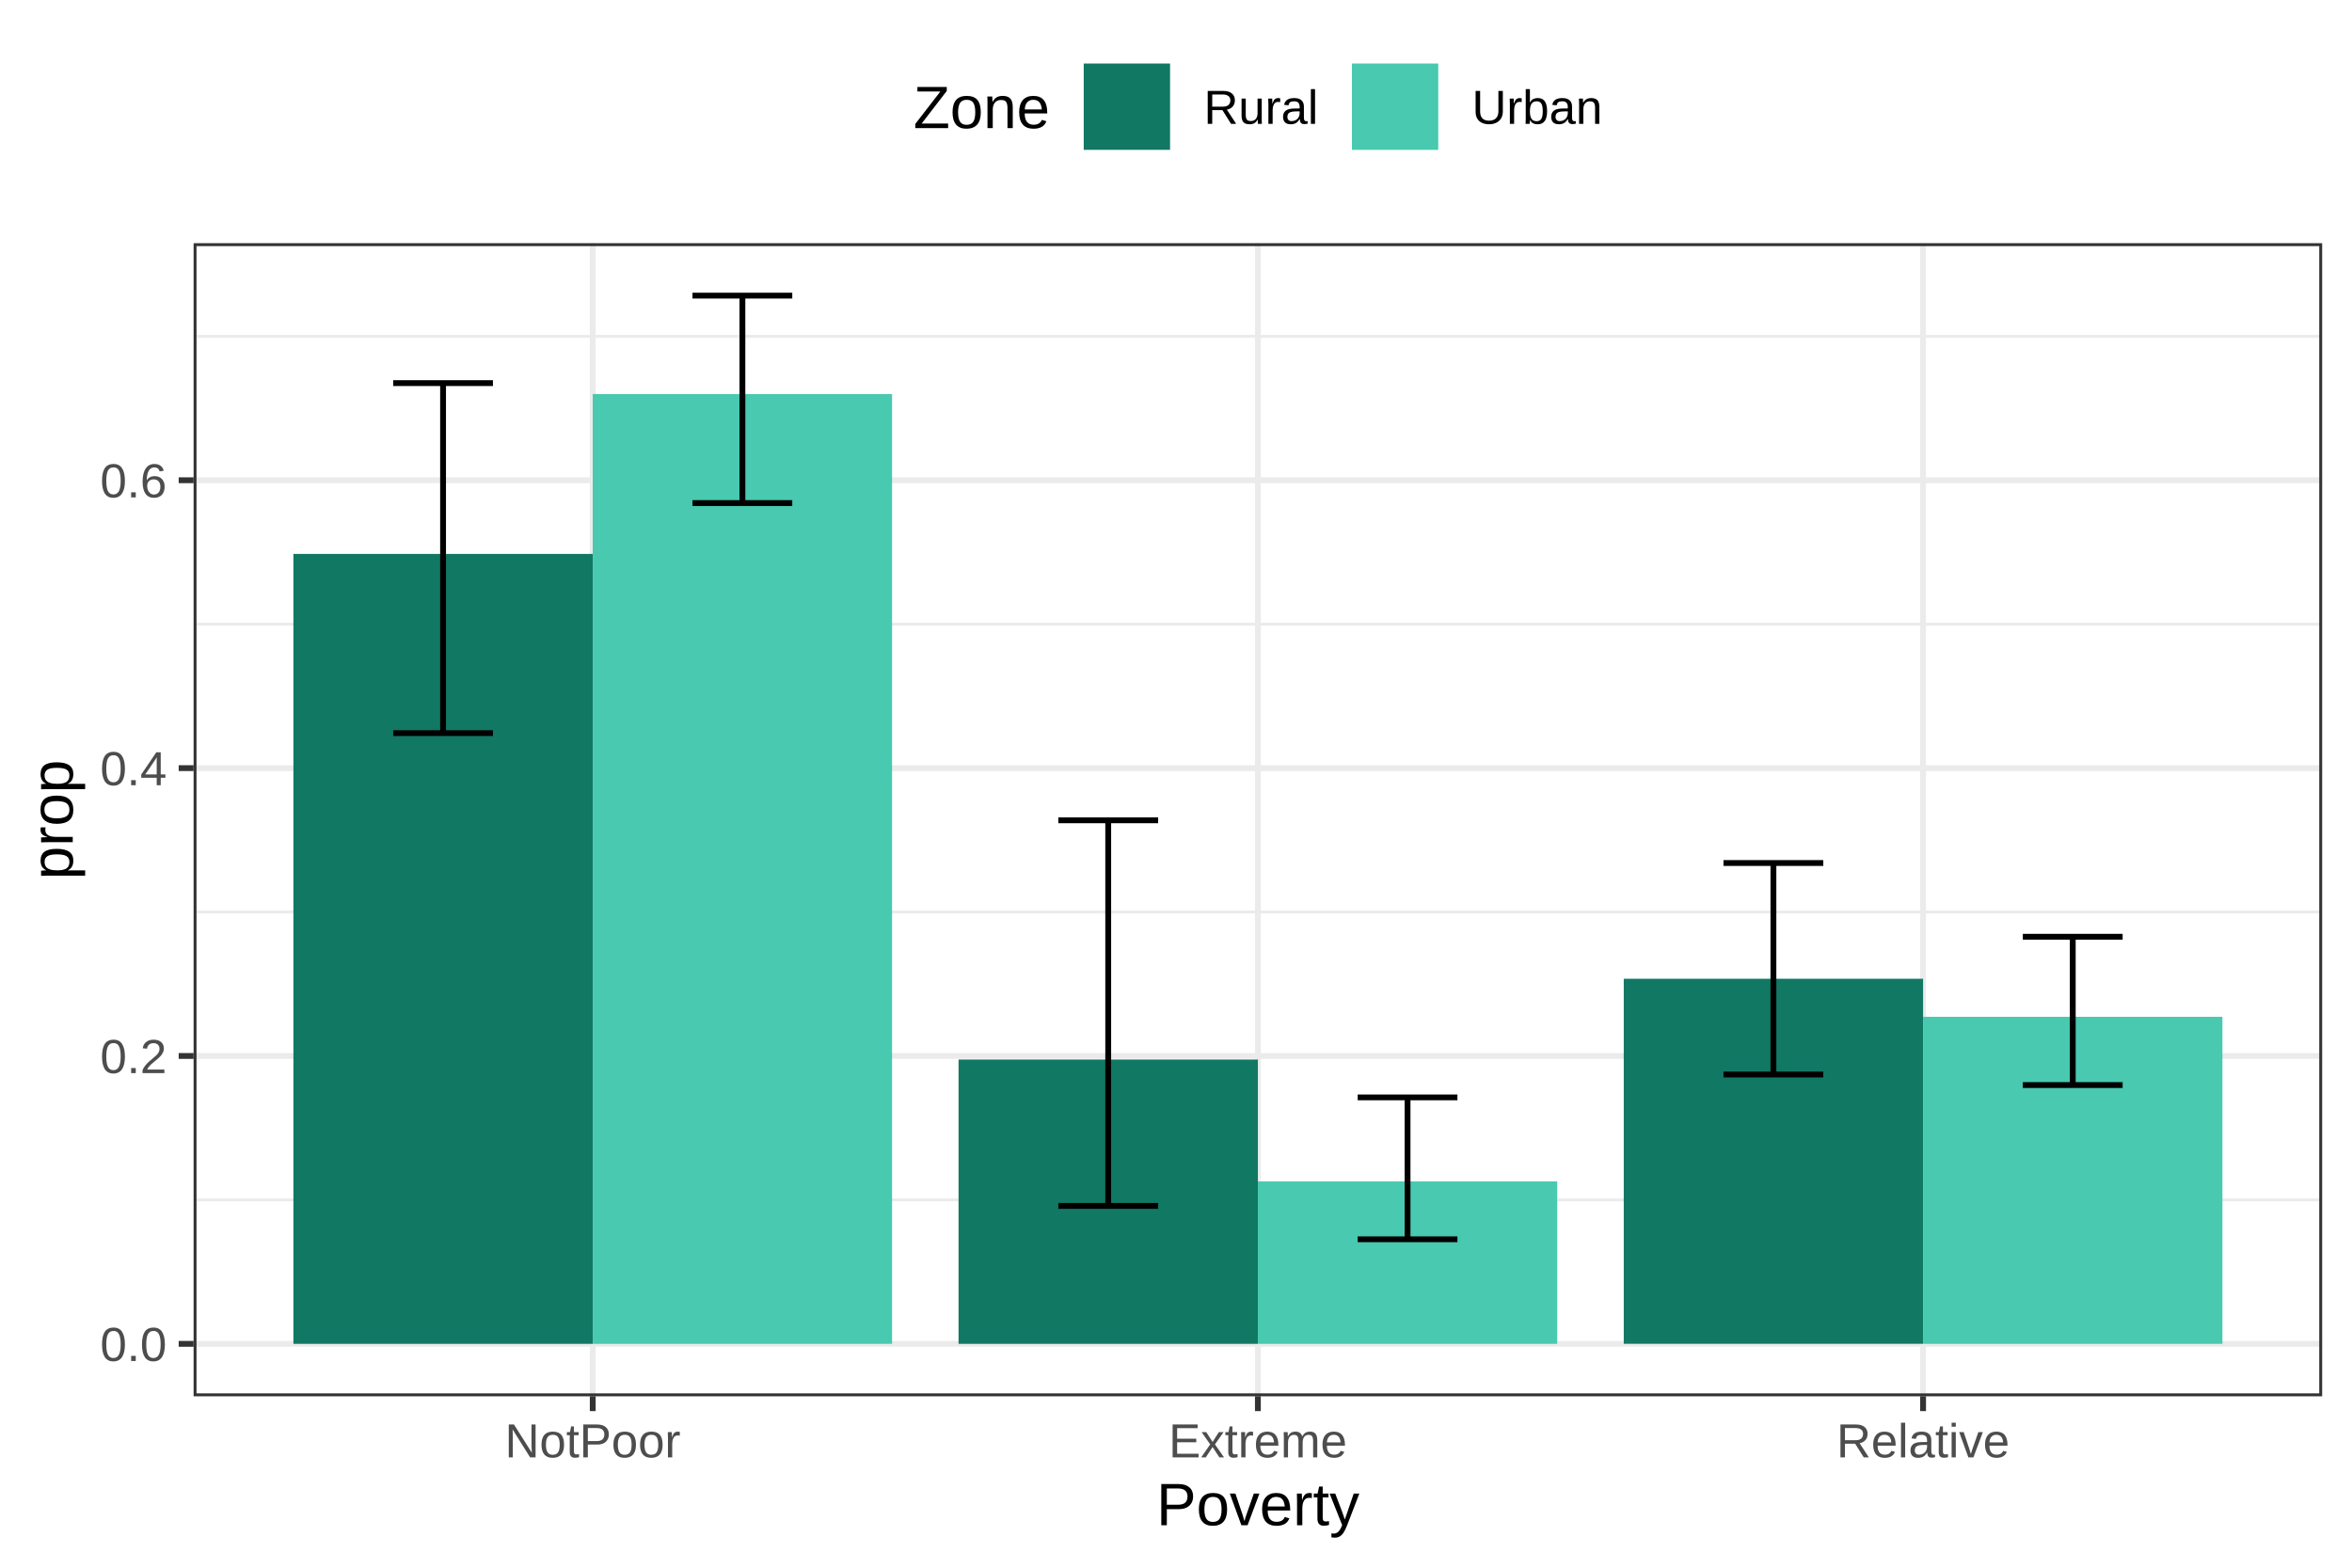
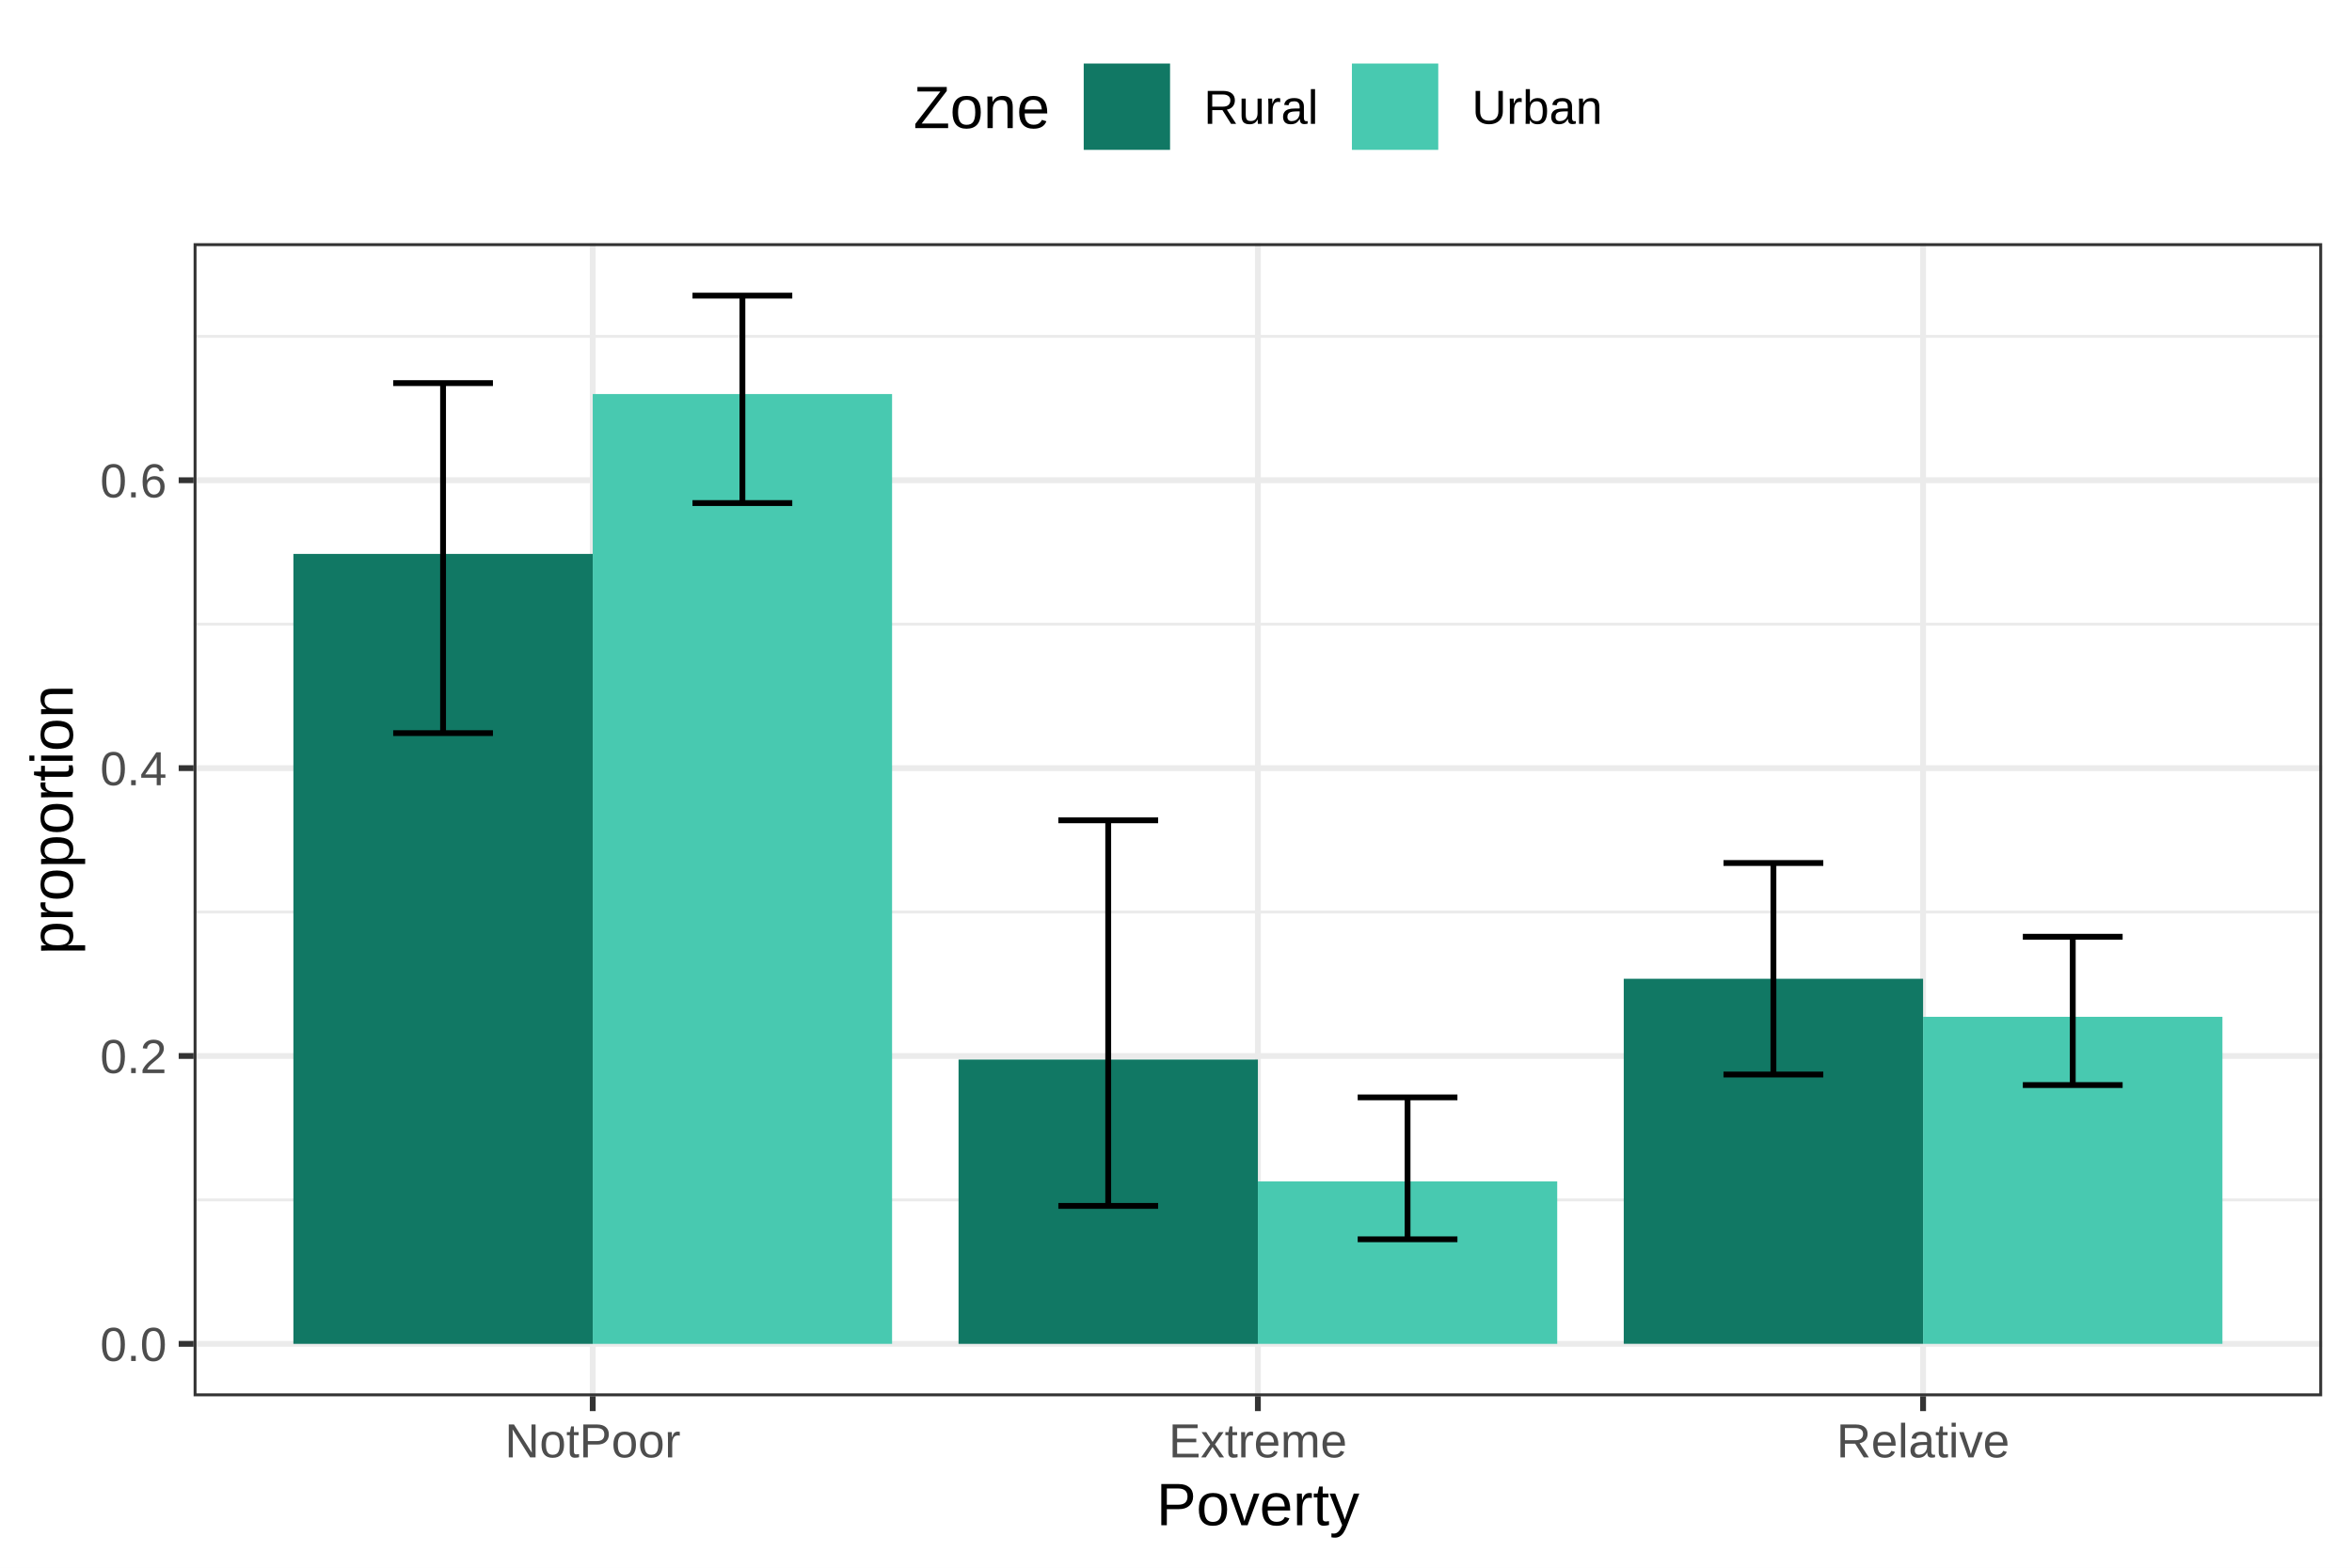
<svg xmlns="http://www.w3.org/2000/svg" width="432.00pt" height="288.00pt" viewBox="0 0 432.00 288.00">
  <g class="svglite">
    <defs>
      <style type="text/css">
    .svglite line, .svglite polyline, .svglite polygon, .svglite path, .svglite rect, .svglite circle {
      fill: none;
      stroke: #000000;
      stroke-linecap: round;
      stroke-linejoin: round;
      stroke-miterlimit: 10.00;
    }
    .svglite text {
      white-space: pre;
    }
    .svglite g.glyphgroup path {
      fill: inherit;
      stroke: none;
    }
  </style>
    </defs>
    <rect width="100%" height="100%" style="stroke: none; fill: #FFFFFF;" />
    <defs>
      <clipPath id="cpMC4wMHw0MzIuMDB8MC4wMHwyODguMDA=">
        <rect x="0.00" y="0.00" width="432.00" height="288.00" />
      </clipPath>
    </defs>
    <g clip-path="url(#cpMC4wMHw0MzIuMDB8MC4wMHwyODguMDA=)">
      <rect x="0" y="0.00" width="432.00" height="288.00" style="stroke-width: 1.07; stroke: #FFFFFF; fill: #FFFFFF;" />
    </g>
    <defs>
      <clipPath id="cpMzUuNTZ8NDI2LjUyfDQ0LjY4fDI1Ni41MA==">
        <rect x="35.56" y="44.68" width="390.96" height="211.83" />
      </clipPath>
    </defs>
    <g clip-path="url(#cpMzUuNTZ8NDI2LjUyfDQ0LjY4fDI1Ni41MA==)">
      <rect x="35.56" y="44.68" width="390.96" height="211.83" style="stroke-width: 1.07; stroke: none; fill: #FFFFFF;" />
      <polyline points="35.56,220.43 426.52,220.43 " style="stroke-width: 0.53; stroke: #EBEBEB; stroke-linecap: butt;" />
      <polyline points="35.56,167.55 426.52,167.55 " style="stroke-width: 0.53; stroke: #EBEBEB; stroke-linecap: butt;" />
      <polyline points="35.56,114.67 426.52,114.67 " style="stroke-width: 0.53; stroke: #EBEBEB; stroke-linecap: butt;" />
      <polyline points="35.56,61.79 426.52,61.79 " style="stroke-width: 0.53; stroke: #EBEBEB; stroke-linecap: butt;" />
      <polyline points="35.56,246.88 426.52,246.88 " style="stroke-width: 1.07; stroke: #EBEBEB; stroke-linecap: butt;" />
      <polyline points="35.56,193.99 426.52,193.99 " style="stroke-width: 1.07; stroke: #EBEBEB; stroke-linecap: butt;" />
      <polyline points="35.56,141.11 426.52,141.11 " style="stroke-width: 1.07; stroke: #EBEBEB; stroke-linecap: butt;" />
      <polyline points="35.56,88.23 426.52,88.23 " style="stroke-width: 1.07; stroke: #EBEBEB; stroke-linecap: butt;" />
      <polyline points="108.87,256.50 108.87,44.68 " style="stroke-width: 1.07; stroke: #EBEBEB; stroke-linecap: butt;" />
      <polyline points="231.04,256.50 231.04,44.68 " style="stroke-width: 1.07; stroke: #EBEBEB; stroke-linecap: butt;" />
      <polyline points="353.22,256.50 353.22,44.68 " style="stroke-width: 1.07; stroke: #EBEBEB; stroke-linecap: butt;" />
      <rect x="53.89" y="101.76" width="54.98" height="145.12" style="stroke-width: 1.07; stroke: none; stroke-linecap: butt; stroke-linejoin: miter; fill: #117864;" />
      <rect x="176.06" y="194.65" width="54.98" height="52.23" style="stroke-width: 1.07; stroke: none; stroke-linecap: butt; stroke-linejoin: miter; fill: #117864;" />
      <rect x="298.24" y="179.81" width="54.98" height="67.06" style="stroke-width: 1.07; stroke: none; stroke-linecap: butt; stroke-linejoin: miter; fill: #117864;" />
      <rect x="108.87" y="72.39" width="54.98" height="174.49" style="stroke-width: 1.07; stroke: none; stroke-linecap: butt; stroke-linejoin: miter; fill: #48C9B0;" />
      <rect x="231.04" y="217.04" width="54.98" height="29.84" style="stroke-width: 1.07; stroke: none; stroke-linecap: butt; stroke-linejoin: miter; fill: #48C9B0;" />
      <rect x="353.22" y="186.80" width="54.98" height="60.08" style="stroke-width: 1.07; stroke: none; stroke-linecap: butt; stroke-linejoin: miter; fill: #48C9B0;" />
      <polyline points="72.22,70.38 90.54,70.38 " style="stroke-width: 1.07; stroke-linecap: butt;" />
      <polyline points="81.38,70.38 81.38,134.68 " style="stroke-width: 1.07; stroke-linecap: butt;" />
      <polyline points="72.22,134.68 90.54,134.68 " style="stroke-width: 1.07; stroke-linecap: butt;" />
      <polyline points="194.39,150.70 212.72,150.70 " style="stroke-width: 1.07; stroke-linecap: butt;" />
      <polyline points="203.55,150.70 203.55,221.54 " style="stroke-width: 1.07; stroke-linecap: butt;" />
      <polyline points="194.39,221.54 212.72,221.54 " style="stroke-width: 1.07; stroke-linecap: butt;" />
      <polyline points="316.56,158.54 334.89,158.54 " style="stroke-width: 1.07; stroke-linecap: butt;" />
      <polyline points="325.73,158.54 325.73,197.40 " style="stroke-width: 1.07; stroke-linecap: butt;" />
      <polyline points="316.56,197.40 334.89,197.40 " style="stroke-width: 1.07; stroke-linecap: butt;" />
      <polyline points="127.19,54.31 145.52,54.31 " style="stroke-width: 1.07; stroke-linecap: butt;" />
      <polyline points="136.36,54.31 136.36,92.42 " style="stroke-width: 1.07; stroke-linecap: butt;" />
      <polyline points="127.19,92.42 145.52,92.42 " style="stroke-width: 1.07; stroke-linecap: butt;" />
      <polyline points="249.37,201.60 267.69,201.60 " style="stroke-width: 1.07; stroke-linecap: butt;" />
      <polyline points="258.53,201.60 258.53,227.67 " style="stroke-width: 1.07; stroke-linecap: butt;" />
      <polyline points="249.37,227.67 267.69,227.67 " style="stroke-width: 1.07; stroke-linecap: butt;" />
      <polyline points="371.54,172.09 389.87,172.09 " style="stroke-width: 1.07; stroke-linecap: butt;" />
      <polyline points="380.71,172.09 380.71,199.34 " style="stroke-width: 1.07; stroke-linecap: butt;" />
      <polyline points="371.54,199.34 389.87,199.34 " style="stroke-width: 1.07; stroke-linecap: butt;" />
      <rect x="35.56" y="44.68" width="390.96" height="211.83" style="stroke-width: 1.07; stroke: #333333;" />
    </g>
    <g clip-path="url(#cpMC4wMHw0MzIuMDB8MC4wMHwyODguMDA=)">
      <text x="30.63" y="250.03" text-anchor="end" style="font-size: 8.80px;fill: #4D4D4D; font-family: &quot;Arial&quot;;" textLength="12.22px" lengthAdjust="spacingAndGlyphs">0.0</text>
      <text x="30.63" y="197.14" text-anchor="end" style="font-size: 8.80px;fill: #4D4D4D; font-family: &quot;Arial&quot;;" textLength="12.22px" lengthAdjust="spacingAndGlyphs">0.2</text>
      <text x="30.63" y="144.26" text-anchor="end" style="font-size: 8.80px;fill: #4D4D4D; font-family: &quot;Arial&quot;;" textLength="12.22px" lengthAdjust="spacingAndGlyphs">0.4</text>
      <text x="30.63" y="91.38" text-anchor="end" style="font-size: 8.80px;fill: #4D4D4D; font-family: &quot;Arial&quot;;" textLength="12.22px" lengthAdjust="spacingAndGlyphs">0.6</text>
      <polyline points="32.82,246.88 35.56,246.88 " style="stroke-width: 1.07; stroke: #333333; stroke-linecap: butt;" />
      <polyline points="32.82,193.99 35.56,193.99 " style="stroke-width: 1.07; stroke: #333333; stroke-linecap: butt;" />
      <polyline points="32.82,141.11 35.56,141.11 " style="stroke-width: 1.07; stroke: #333333; stroke-linecap: butt;" />
      <polyline points="32.82,88.23 35.56,88.23 " style="stroke-width: 1.07; stroke: #333333; stroke-linecap: butt;" />
      <polyline points="108.87,259.24 108.87,256.50 " style="stroke-width: 1.07; stroke: #333333; stroke-linecap: butt;" />
      <polyline points="231.04,259.24 231.04,256.50 " style="stroke-width: 1.07; stroke: #333333; stroke-linecap: butt;" />
      <polyline points="353.22,259.24 353.22,256.50 " style="stroke-width: 1.07; stroke: #333333; stroke-linecap: butt;" />
      <text x="108.87" y="267.74" text-anchor="middle" style="font-size: 8.80px;fill: #4D4D4D; font-family: &quot;Arial&quot;;" textLength="32.27px" lengthAdjust="spacingAndGlyphs">NotPoor</text>
      <text x="231.04" y="267.74" text-anchor="middle" style="font-size: 8.80px;fill: #4D4D4D; font-family: &quot;Arial&quot;;" textLength="32.75px" lengthAdjust="spacingAndGlyphs">Extreme</text>
      <text x="353.22" y="267.74" text-anchor="middle" style="font-size: 8.80px;fill: #4D4D4D; font-family: &quot;Arial&quot;;" textLength="31.78px" lengthAdjust="spacingAndGlyphs">Relative</text>
      <text x="231.04" y="280.20" text-anchor="middle" style="font-size: 11.00px; font-family: &quot;Arial&quot;;" textLength="37.31px" lengthAdjust="spacingAndGlyphs">Poverty</text>
-       <text transform="translate(13.36,150.59) rotate(-90)" text-anchor="middle" style="font-size: 11.00px; font-family: &quot;Arial&quot;;" textLength="22.03px" lengthAdjust="spacingAndGlyphs">prop</text>
+       <text transform="translate(13.36,150.59) rotate(-90)" text-anchor="middle" style="font-size: 11.00px; font-family: &quot;Arial&quot;;" textLength="49.56px" lengthAdjust="spacingAndGlyphs">proportion</text>
      <rect x="162.29" y="5.48" width="137.50" height="28.24" style="stroke-width: 1.07; stroke: none; fill: #FFFFFF;" />
      <text x="167.77" y="23.54" style="font-size: 11.00px; font-family: &quot;Arial&quot;;" textLength="25.09px" lengthAdjust="spacingAndGlyphs">Zone</text>
      <rect x="198.35" y="10.96" width="17.28" height="17.28" style="stroke-width: 1.07; stroke: none; fill: #FFFFFF;" />
      <rect x="199.05" y="11.67" width="15.86" height="15.86" style="stroke-width: 1.07; stroke: none; stroke-linecap: butt; stroke-linejoin: miter; fill: #117864;" />
      <rect x="247.60" y="10.96" width="17.28" height="17.28" style="stroke-width: 1.07; stroke: none; fill: #FFFFFF;" />
      <rect x="248.31" y="11.67" width="15.86" height="15.86" style="stroke-width: 1.07; stroke: none; stroke-linecap: butt; stroke-linejoin: miter; fill: #48C9B0;" />
      <text x="221.11" y="22.75" style="font-size: 8.80px; font-family: &quot;Arial&quot;;" textLength="21.02px" lengthAdjust="spacingAndGlyphs">Rural</text>
      <text x="270.36" y="22.75" style="font-size: 8.80px; font-family: &quot;Arial&quot;;" textLength="23.95px" lengthAdjust="spacingAndGlyphs">Urban</text>
    </g>
  </g>
</svg>
